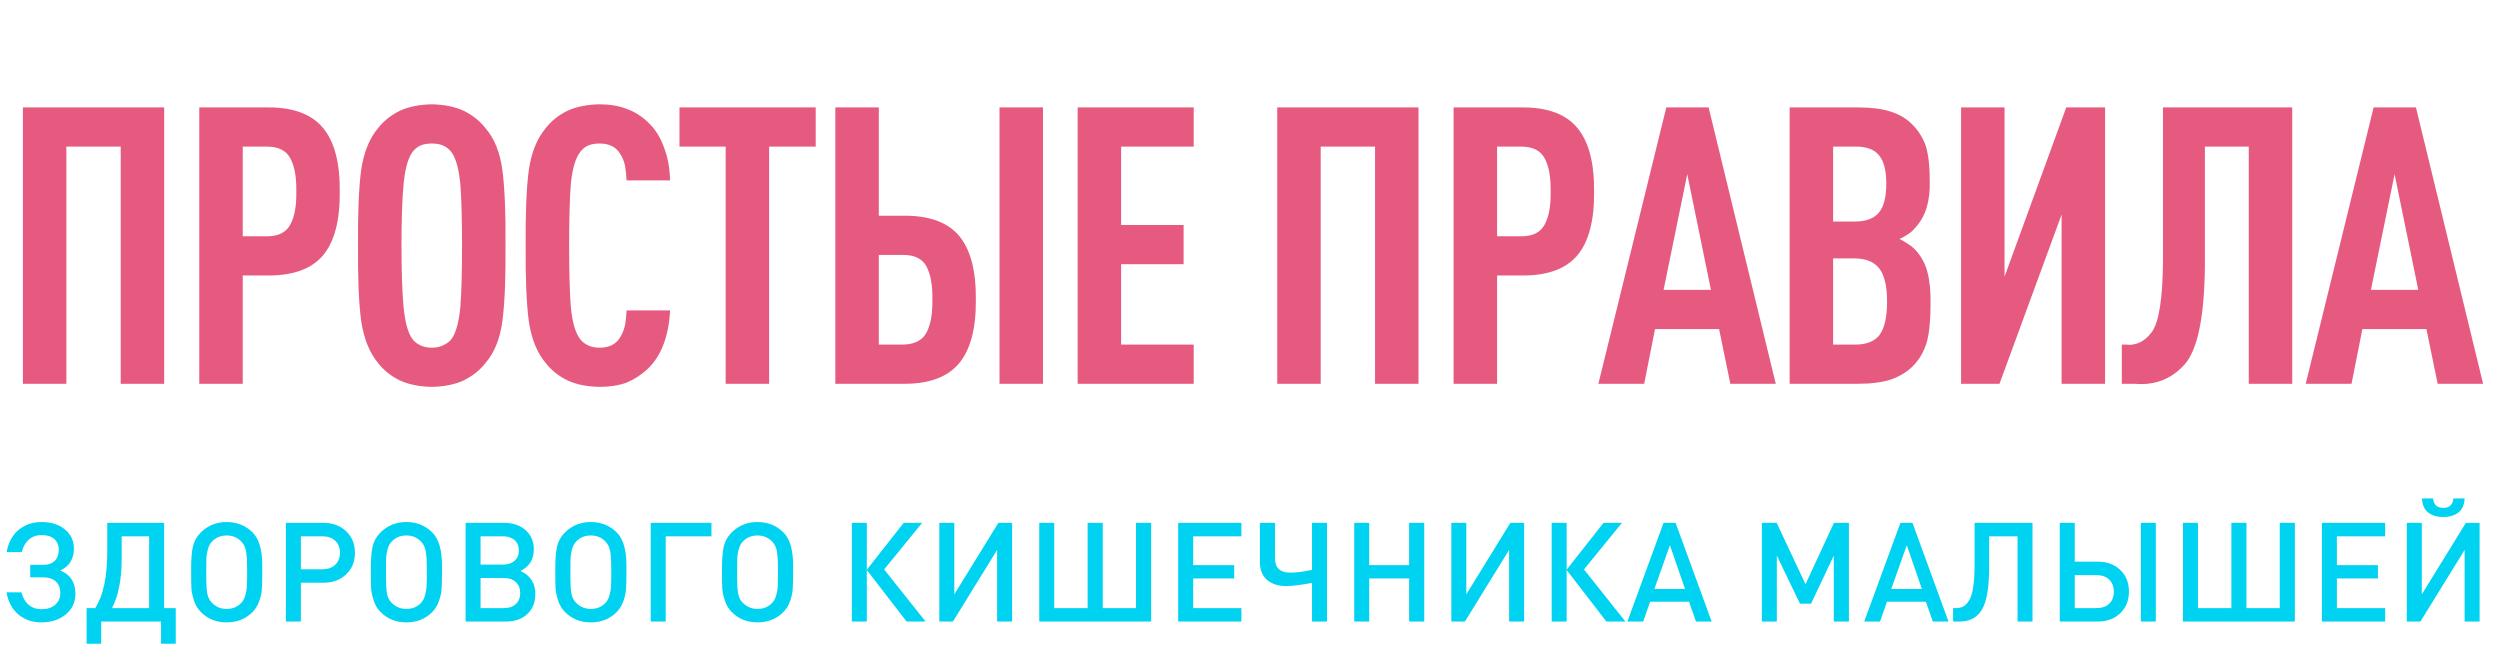
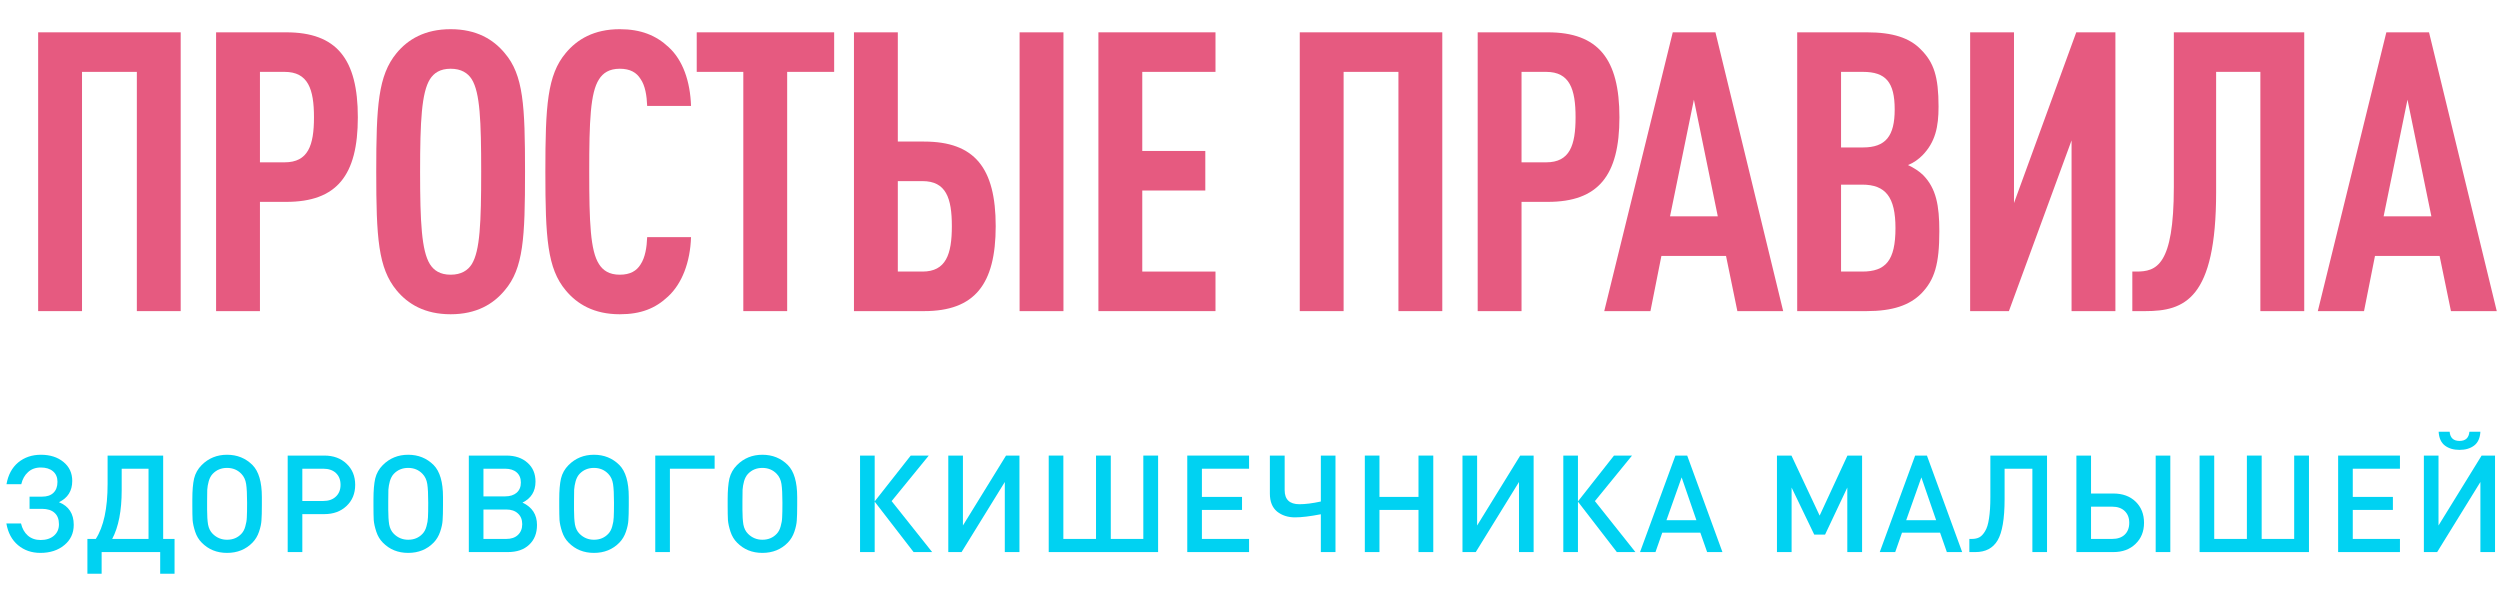
- <svg xmlns="http://www.w3.org/2000/svg" width="228" height="60" viewBox="0 0 228 60" fill="none">
-   <path d="M14.973 35H11.009V13.372H6.053V35H2.088V9.797H14.973V35ZM30.987 17.478C31.011 20.097 30.504 22.032 29.465 23.283C28.427 24.51 26.775 25.124 24.509 25.124H22.138V35H18.173V9.797H24.509C26.775 9.797 28.427 10.422 29.465 11.673C30.504 12.923 31.011 14.858 30.987 17.478ZM27.023 17.478C27.046 16.18 26.869 15.177 26.492 14.469C26.114 13.738 25.406 13.372 24.368 13.372H22.138V21.549H24.368C25.406 21.549 26.114 21.183 26.492 20.451C26.869 19.744 27.046 18.752 27.023 17.478ZM46.103 22.398C46.126 25.348 46.032 27.637 45.819 29.265C45.607 30.894 45.088 32.18 44.262 33.124C43.766 33.761 43.117 34.28 42.315 34.681C41.513 35.059 40.533 35.26 39.377 35.283C38.221 35.26 37.241 35.059 36.439 34.681C35.637 34.28 34.988 33.761 34.492 33.124C33.69 32.156 33.17 30.858 32.934 29.23C32.722 27.602 32.628 25.325 32.651 22.398C32.628 19.448 32.722 17.159 32.934 15.531C33.17 13.903 33.69 12.617 34.492 11.673C34.988 11.036 35.637 10.516 36.439 10.115C37.241 9.738 38.221 9.537 39.377 9.513C40.533 9.537 41.513 9.738 42.315 10.115C43.117 10.516 43.766 11.036 44.262 11.673C45.088 12.617 45.607 13.903 45.819 15.531C46.032 17.159 46.126 19.448 46.103 22.398ZM42.138 22.398C42.138 20.109 42.091 18.292 41.996 16.947C41.878 15.602 41.642 14.634 41.288 14.044C41.123 13.761 40.876 13.525 40.545 13.336C40.238 13.171 39.849 13.089 39.377 13.089C38.905 13.089 38.516 13.171 38.209 13.336C37.902 13.525 37.666 13.761 37.501 14.044C37.147 14.634 36.911 15.602 36.793 16.947C36.675 18.292 36.616 20.109 36.616 22.398C36.616 24.687 36.675 26.505 36.793 27.85C36.911 29.195 37.147 30.162 37.501 30.752C37.666 31.035 37.902 31.26 38.209 31.425C38.516 31.614 38.905 31.708 39.377 31.708C39.849 31.708 40.238 31.614 40.545 31.425C40.876 31.26 41.123 31.035 41.288 30.752C41.642 30.162 41.878 29.195 41.996 27.85C42.091 26.505 42.138 24.687 42.138 22.398ZM61.108 28.31C61.061 29.442 60.861 30.481 60.507 31.425C60.153 32.345 59.657 33.1 59.02 33.69C58.453 34.209 57.828 34.611 57.144 34.894C56.436 35.153 55.61 35.283 54.666 35.283C53.51 35.26 52.53 35.059 51.728 34.681C50.925 34.28 50.276 33.761 49.781 33.124C48.979 32.18 48.459 30.894 48.223 29.265C48.011 27.637 47.917 25.348 47.94 22.398C47.917 19.448 48.011 17.159 48.223 15.531C48.459 13.903 48.979 12.617 49.781 11.673C50.276 11.036 50.925 10.516 51.728 10.115C52.53 9.738 53.51 9.537 54.666 9.513C55.61 9.513 56.447 9.655 57.179 9.938C57.887 10.198 58.524 10.599 59.091 11.142C59.728 11.732 60.212 12.487 60.542 13.407C60.896 14.304 61.085 15.319 61.108 16.451H57.144C57.12 15.979 57.073 15.531 57.002 15.106C56.908 14.681 56.754 14.316 56.542 14.009C56.377 13.726 56.141 13.502 55.834 13.336C55.527 13.171 55.138 13.089 54.666 13.089C54.194 13.089 53.804 13.171 53.498 13.336C53.191 13.525 52.955 13.761 52.79 14.044C52.412 14.634 52.164 15.602 52.046 16.947C51.952 18.292 51.905 20.109 51.905 22.398C51.905 24.687 51.952 26.505 52.046 27.85C52.164 29.195 52.412 30.162 52.79 30.752C52.955 31.035 53.191 31.26 53.498 31.425C53.804 31.614 54.194 31.708 54.666 31.708C55.138 31.708 55.527 31.625 55.834 31.46C56.141 31.295 56.377 31.071 56.542 30.788C56.754 30.457 56.908 30.08 57.002 29.655C57.073 29.23 57.12 28.782 57.144 28.31H61.108ZM74.393 13.372H70.145V35H66.18V13.372H61.968V9.797H74.393V13.372ZM88.997 27.319C89.021 29.938 88.513 31.873 87.475 33.124C86.437 34.375 84.785 35 82.519 35H76.183V9.797H80.148V19.673H82.519C84.785 19.673 86.437 20.286 87.475 21.513C88.513 22.764 89.021 24.699 88.997 27.319ZM85.033 27.319C85.056 26.044 84.879 25.041 84.502 24.31C84.124 23.602 83.416 23.248 82.378 23.248H80.148V31.425H82.378C83.416 31.401 84.124 31.035 84.502 30.328C84.879 29.596 85.056 28.593 85.033 27.319ZM95.121 35H91.156V9.797H95.121V35ZM108.866 35H98.282V9.797H108.866V13.372H102.247V20.522H107.946V24.097H102.247V31.425H108.866V35ZM129.368 35H125.404V13.372H120.448V35H116.483V9.797H129.368V35ZM145.382 17.478C145.406 20.097 144.899 22.032 143.86 23.283C142.822 24.51 141.17 25.124 138.905 25.124H136.533V35H132.568V9.797H138.905C141.17 9.797 142.822 10.422 143.86 11.673C144.899 12.923 145.406 14.858 145.382 17.478ZM141.418 17.478C141.441 16.18 141.264 15.177 140.887 14.469C140.509 13.738 139.801 13.372 138.763 13.372H136.533V21.549H138.763C139.801 21.549 140.509 21.183 140.887 20.451C141.264 19.744 141.441 18.752 141.418 17.478ZM161.949 35H157.807L156.781 30.009H150.94L149.949 35H145.772L151.967 9.797H155.825L161.949 35ZM156.037 26.434L153.878 15.885L151.719 26.434H156.037ZM176.065 27.779C176.065 29.242 175.947 30.398 175.711 31.248C175.451 32.097 175.026 32.817 174.436 33.407C173.917 33.926 173.256 34.327 172.454 34.611C171.652 34.87 170.661 35 169.481 35H163.215V9.797H169.516C170.672 9.797 171.652 9.926 172.454 10.186C173.256 10.446 173.905 10.835 174.401 11.354C174.967 11.921 175.38 12.581 175.64 13.336C175.876 14.115 175.994 15.177 175.994 16.522C176.017 17.419 175.923 18.221 175.711 18.929C175.498 19.661 175.109 20.322 174.543 20.912C174.377 21.1 174.177 21.266 173.941 21.407C173.728 21.549 173.492 21.679 173.233 21.797C173.492 21.915 173.74 22.056 173.976 22.221C174.212 22.363 174.425 22.528 174.613 22.717C175.18 23.307 175.569 24.003 175.781 24.805C175.994 25.631 176.088 26.622 176.065 27.779ZM172.1 27.496C172.1 26.103 171.864 25.1 171.392 24.487C170.92 23.873 170.153 23.566 169.091 23.566H167.18V31.425H169.091C170.153 31.448 170.92 31.165 171.392 30.575C171.864 29.962 172.1 28.935 172.1 27.496ZM172.029 16.77C172.029 15.543 171.805 14.67 171.357 14.151C170.908 13.608 170.177 13.348 169.162 13.372H167.18V20.204H169.162C170.177 20.204 170.908 19.932 171.357 19.39C171.805 18.847 172.029 17.974 172.029 16.77ZM182.354 35H178.85V9.797H182.814V25.23L188.443 9.797H191.982V35H188.018V19.567L182.354 35ZM209.052 35H205.087V13.372H201.087V24.239C201.04 28.935 200.415 31.944 199.211 33.266C198.008 34.587 196.497 35.165 194.68 35H193.512V31.425H193.866C194.786 31.543 195.577 31.165 196.238 30.292C196.898 29.395 197.241 27.224 197.264 23.779V9.797H209.052V35ZM226.458 35H222.316L221.289 30.009H215.449L214.458 35H210.281L216.475 9.797H220.334L226.458 35ZM220.546 26.434L218.387 15.885L216.228 26.434H220.546Z" fill="#E65A80" />
-   <path d="M3.767 56.761C2.95 56.761 2.255 56.521 1.681 56.041C1.108 55.56 0.746 54.886 0.594 54.018H1.96C2.069 54.49 2.28 54.865 2.592 55.143C2.912 55.421 3.312 55.56 3.793 55.56C4.298 55.56 4.707 55.43 5.019 55.169C5.339 54.899 5.499 54.541 5.499 54.094C5.499 53.622 5.36 53.264 5.082 53.019C4.812 52.775 4.421 52.653 3.906 52.653H2.756V51.515H3.932C4.387 51.515 4.737 51.397 4.981 51.161C5.234 50.917 5.36 50.575 5.36 50.137C5.36 49.716 5.221 49.387 4.943 49.151C4.665 48.915 4.286 48.797 3.805 48.797C3.325 48.797 2.929 48.94 2.617 49.227C2.305 49.505 2.094 49.88 1.985 50.352H0.607C0.759 49.484 1.121 48.81 1.694 48.329C2.276 47.849 2.984 47.609 3.818 47.609C4.669 47.609 5.369 47.832 5.917 48.279C6.464 48.725 6.738 49.315 6.738 50.048C6.738 50.976 6.325 51.637 5.499 52.033C6.418 52.404 6.877 53.108 6.877 54.145C6.877 54.928 6.582 55.56 5.992 56.041C5.411 56.521 4.669 56.761 3.767 56.761ZM11.097 48.911V50.921C11.097 52.834 10.802 54.347 10.212 55.459H13.6V48.911H11.097ZM9.782 47.684H14.966V55.459H16.028V58.708H14.688V56.686H9.226V58.708H7.899V55.459H8.683C9.416 54.322 9.782 52.615 9.782 50.339V47.684ZM23.919 51.553V52.311C23.919 52.935 23.906 53.407 23.881 53.727C23.864 54.039 23.788 54.393 23.653 54.789C23.518 55.185 23.316 55.523 23.047 55.801C22.423 56.441 21.631 56.761 20.67 56.761C19.717 56.761 18.929 56.441 18.306 55.801C18.036 55.531 17.834 55.194 17.699 54.789C17.564 54.376 17.484 54.014 17.459 53.702C17.442 53.382 17.433 52.935 17.433 52.362V51.768C17.433 50.95 17.488 50.301 17.598 49.821C17.716 49.34 17.952 48.923 18.306 48.569C18.946 47.929 19.734 47.609 20.67 47.609C21.614 47.609 22.406 47.929 23.047 48.569C23.628 49.159 23.919 50.154 23.919 51.553ZM22.541 52.096C22.541 51.304 22.511 50.718 22.452 50.339C22.393 49.952 22.246 49.636 22.01 49.391C21.656 49.02 21.209 48.835 20.67 48.835C20.13 48.835 19.684 49.02 19.33 49.391C19.17 49.56 19.047 49.787 18.963 50.074C18.887 50.352 18.841 50.617 18.824 50.87C18.816 51.115 18.811 51.477 18.811 51.957V52.729C18.811 53.293 18.841 53.757 18.9 54.119C18.967 54.473 19.111 54.76 19.33 54.979C19.701 55.35 20.147 55.535 20.67 55.535C21.218 55.535 21.664 55.35 22.01 54.979C22.178 54.802 22.301 54.57 22.377 54.284C22.461 53.997 22.507 53.719 22.516 53.449C22.532 53.171 22.541 52.72 22.541 52.096ZM31.561 48.443C32.1 48.949 32.37 49.606 32.37 50.415C32.37 51.224 32.1 51.882 31.561 52.387C31.029 52.893 30.338 53.146 29.487 53.146H27.439V56.686H26.074V47.684H29.487C30.338 47.684 31.029 47.937 31.561 48.443ZM30.562 51.515C30.857 51.245 31.004 50.879 31.004 50.415C31.004 49.952 30.861 49.585 30.574 49.315C30.288 49.045 29.896 48.911 29.399 48.911H27.439V51.919H29.399C29.887 51.919 30.275 51.785 30.562 51.515ZM40.308 51.553V52.311C40.308 52.935 40.295 53.407 40.27 53.727C40.253 54.039 40.177 54.393 40.042 54.789C39.907 55.185 39.705 55.523 39.435 55.801C38.812 56.441 38.02 56.761 37.059 56.761C36.106 56.761 35.318 56.441 34.695 55.801C34.425 55.531 34.223 55.194 34.088 54.789C33.953 54.376 33.873 54.014 33.848 53.702C33.831 53.382 33.822 52.935 33.822 52.362V51.768C33.822 50.95 33.877 50.301 33.987 49.821C34.105 49.34 34.341 48.923 34.695 48.569C35.335 47.929 36.123 47.609 37.059 47.609C38.003 47.609 38.795 47.929 39.435 48.569C40.017 49.159 40.308 50.154 40.308 51.553ZM38.93 52.096C38.93 51.304 38.9 50.718 38.841 50.339C38.782 49.952 38.635 49.636 38.399 49.391C38.045 49.02 37.598 48.835 37.059 48.835C36.519 48.835 36.073 49.02 35.719 49.391C35.559 49.56 35.436 49.787 35.352 50.074C35.276 50.352 35.23 50.617 35.213 50.87C35.205 51.115 35.2 51.477 35.2 51.957V52.729C35.2 53.293 35.23 53.757 35.289 54.119C35.356 54.473 35.499 54.76 35.719 54.979C36.089 55.35 36.536 55.535 37.059 55.535C37.606 55.535 38.053 55.35 38.399 54.979C38.567 54.802 38.69 54.57 38.765 54.284C38.85 53.997 38.896 53.719 38.904 53.449C38.921 53.171 38.93 52.72 38.93 52.096ZM48.822 54.157C48.822 54.933 48.577 55.548 48.088 56.003C47.608 56.458 46.946 56.686 46.104 56.686H42.463V47.684H45.965C46.782 47.684 47.44 47.908 47.937 48.354C48.434 48.793 48.683 49.379 48.683 50.112C48.683 51.022 48.278 51.675 47.469 52.071C48.371 52.493 48.822 53.188 48.822 54.157ZM46.925 51.148C47.187 50.921 47.317 50.605 47.317 50.2C47.317 49.796 47.187 49.48 46.925 49.252C46.664 49.025 46.306 48.911 45.851 48.911H43.828V51.49H45.851C46.306 51.49 46.664 51.376 46.925 51.148ZM47.039 55.093C47.309 54.84 47.444 54.503 47.444 54.081C47.444 53.66 47.309 53.327 47.039 53.083C46.778 52.838 46.42 52.716 45.965 52.716H43.828V55.459H45.965C46.42 55.459 46.778 55.337 47.039 55.093ZM57.129 51.553V52.311C57.129 52.935 57.116 53.407 57.091 53.727C57.074 54.039 56.998 54.393 56.863 54.789C56.728 55.185 56.526 55.523 56.256 55.801C55.633 56.441 54.84 56.761 53.88 56.761C52.927 56.761 52.139 56.441 51.516 55.801C51.246 55.531 51.044 55.194 50.909 54.789C50.774 54.376 50.694 54.014 50.669 53.702C50.652 53.382 50.643 52.935 50.643 52.362V51.768C50.643 50.95 50.698 50.301 50.808 49.821C50.926 49.34 51.162 48.923 51.516 48.569C52.156 47.929 52.944 47.609 53.88 47.609C54.824 47.609 55.616 47.929 56.256 48.569C56.838 49.159 57.129 50.154 57.129 51.553ZM55.751 52.096C55.751 51.304 55.721 50.718 55.662 50.339C55.603 49.952 55.456 49.636 55.22 49.391C54.866 49.02 54.419 48.835 53.88 48.835C53.34 48.835 52.894 49.02 52.54 49.391C52.379 49.56 52.257 49.787 52.173 50.074C52.097 50.352 52.051 50.617 52.034 50.87C52.025 51.115 52.021 51.477 52.021 51.957V52.729C52.021 53.293 52.051 53.757 52.11 54.119C52.177 54.473 52.32 54.76 52.54 54.979C52.91 55.35 53.357 55.535 53.88 55.535C54.427 55.535 54.874 55.35 55.22 54.979C55.388 54.802 55.511 54.57 55.586 54.284C55.671 53.997 55.717 53.719 55.725 53.449C55.742 53.171 55.751 52.72 55.751 52.096ZM64.884 48.911H60.712V56.686H59.347V47.684H64.884V48.911ZM72.332 51.553V52.311C72.332 52.935 72.32 53.407 72.294 53.727C72.278 54.039 72.202 54.393 72.067 54.789C71.932 55.185 71.73 55.523 71.46 55.801C70.836 56.441 70.044 56.761 69.083 56.761C68.131 56.761 67.343 56.441 66.719 55.801C66.45 55.531 66.247 55.194 66.112 54.789C65.978 54.376 65.897 54.014 65.872 53.702C65.855 53.382 65.847 52.935 65.847 52.362V51.768C65.847 50.95 65.902 50.301 66.011 49.821C66.129 49.34 66.365 48.923 66.719 48.569C67.36 47.929 68.148 47.609 69.083 47.609C70.027 47.609 70.82 47.929 71.46 48.569C72.041 49.159 72.332 50.154 72.332 51.553ZM70.954 52.096C70.954 51.304 70.925 50.718 70.866 50.339C70.807 49.952 70.659 49.636 70.423 49.391C70.069 49.02 69.623 48.835 69.083 48.835C68.544 48.835 68.097 49.02 67.743 49.391C67.583 49.56 67.461 49.787 67.377 50.074C67.301 50.352 67.254 50.617 67.237 50.87C67.229 51.115 67.225 51.477 67.225 51.957V52.729C67.225 53.293 67.254 53.757 67.313 54.119C67.381 54.473 67.524 54.76 67.743 54.979C68.114 55.35 68.561 55.535 69.083 55.535C69.631 55.535 70.078 55.35 70.423 54.979C70.592 54.802 70.714 54.57 70.79 54.284C70.874 53.997 70.921 53.719 70.929 53.449C70.946 53.171 70.954 52.72 70.954 52.096ZM79.054 56.686H77.689V47.684H79.054V51.957L82.417 47.684H84.098L80.634 51.932L84.414 56.686H82.682L79.054 51.983V56.686ZM92.303 56.686H90.938V50.15L86.905 56.686H85.666V47.684H87.032V54.208L91.052 47.684H92.303V56.686ZM104.983 56.686H94.78V47.684H96.146V55.459H99.192V47.684H100.571V55.459H103.605V47.684H104.983V56.686ZM113.215 56.686H107.45V47.684H113.215V48.911H108.816V51.54H112.558V52.754H108.816V55.459H113.215V56.686ZM121.022 56.686H119.657V53.158C118.662 53.352 117.857 53.449 117.242 53.449C116.585 53.449 116.028 53.268 115.573 52.906C115.127 52.535 114.903 51.978 114.903 51.237V47.684H116.281V50.908C116.281 51.785 116.741 52.223 117.659 52.223C118.215 52.223 118.881 52.139 119.657 51.97V47.684H121.022V56.686ZM129.89 56.686H128.512V52.754H124.871V56.686H123.506V47.684H124.871V51.54H128.512V47.684H129.89V56.686ZM138.998 56.686H137.632V50.15L133.6 56.686H132.361V47.684H133.726V54.208L137.746 47.684H138.998V56.686ZM142.878 56.686H141.513V47.684H142.878V51.957L146.241 47.684H147.922L144.458 51.932L148.238 56.686H146.506L142.878 51.983V56.686ZM156.102 56.686H154.674L154.041 54.878H150.489L149.857 56.686H148.416L151.715 47.684H152.815L156.102 56.686ZM153.675 53.715L152.297 49.72L150.881 53.715H153.675ZM168.621 56.686H167.243V50.668L165.169 55.055H164.158L162.047 50.668V56.686H160.682V47.684H162.034L164.664 53.285L167.255 47.684H168.621V56.686ZM177.704 56.686H176.275L175.643 54.878H172.091L171.459 56.686H170.017L173.317 47.684H174.417L177.704 56.686ZM175.277 53.715L173.899 49.72L172.483 53.715H175.277ZM185.365 56.686H184V48.911H181.408V51.755C181.408 53.584 181.189 54.865 180.751 55.598C180.321 56.323 179.634 56.686 178.69 56.686H178.121V55.459H178.361C178.631 55.459 178.863 55.409 179.057 55.308C179.25 55.198 179.427 55.008 179.588 54.739C179.756 54.469 179.878 54.073 179.954 53.55C180.038 53.019 180.081 52.358 180.081 51.566V47.684H185.365V56.686ZM196.612 56.686H195.247V47.684H196.612V56.686ZM193.376 51.983C193.898 52.488 194.16 53.146 194.16 53.955C194.16 54.764 193.894 55.421 193.363 55.927C192.841 56.433 192.154 56.686 191.303 56.686H187.851V47.684H189.217V51.224H191.303C192.162 51.224 192.853 51.477 193.376 51.983ZM192.782 53.955C192.782 53.491 192.638 53.125 192.352 52.855C192.074 52.585 191.686 52.45 191.189 52.45H189.217V55.459H191.189C191.686 55.459 192.074 55.329 192.352 55.067C192.638 54.798 192.782 54.427 192.782 53.955ZM209.291 56.686H199.089V47.684H200.454V55.459H203.501V47.684H204.879V55.459H207.913V47.684H209.291V56.686ZM217.524 56.686H211.759V47.684H217.524V48.911H213.124V51.54H216.866V52.754H213.124V55.459H217.524V56.686ZM224.774 45.459C224.741 46.049 224.547 46.479 224.193 46.749C223.839 47.019 223.384 47.153 222.827 47.153C222.271 47.153 221.816 47.019 221.462 46.749C221.108 46.479 220.914 46.049 220.881 45.459H221.905C221.955 46.032 222.263 46.319 222.827 46.319C223.392 46.319 223.7 46.032 223.75 45.459H224.774ZM226.14 56.686H224.774V50.15L220.741 56.686H219.503V47.684H220.868V54.208L224.888 47.684H226.14V56.686Z" fill="#00D2F2" />
+ <svg xmlns="http://www.w3.org/2000/svg" width="228" height="54" viewBox="0 0 228 54" fill="none">
+   <path d="M226.212 39.372C226.179 39.949 225.989 40.369 225.643 40.633C225.297 40.897 224.852 41.029 224.308 41.029C223.764 41.029 223.319 40.897 222.973 40.633C222.627 40.369 222.437 39.949 222.404 39.372H223.406C223.455 39.932 223.756 40.213 224.308 40.213C224.86 40.213 225.161 39.932 225.21 39.372H226.212ZM227.547 50.349H226.212V43.958L222.268 50.349H221.057V41.548H222.392V47.926L226.323 41.548H227.547V50.349Z" fill="#00D2F2" />
+   <path d="M218.875 50.349H213.238V41.548H218.875V42.747H214.573V45.318H218.232V46.505H214.573V49.15H218.875V50.349Z" fill="#00D2F2" />
+   <path d="M210.578 50.349H200.602V41.548H201.937V49.15H204.916V41.548H206.264V49.15H209.23V41.548H210.578V50.349Z" fill="#00D2F2" />
+   <path d="M197.933 50.349H196.598V41.548H197.933V50.349ZM194.769 45.751C195.28 46.245 195.535 46.888 195.535 47.679C195.535 48.47 195.275 49.113 194.756 49.607C194.245 50.102 193.574 50.349 192.741 50.349H189.367V41.548H190.702V45.009H192.741C193.582 45.009 194.258 45.256 194.769 45.751ZM194.188 47.679C194.188 47.226 194.048 46.867 193.767 46.603C193.495 46.34 193.116 46.208 192.63 46.208H190.702V49.15H192.63C193.116 49.15 193.495 49.022 193.767 48.767C194.048 48.503 194.188 48.14 194.188 47.679Z" fill="#00D2F2" />
+   <path d="M186.689 50.349H185.353V42.747H182.819V45.528C182.819 47.316 182.605 48.569 182.177 49.286C181.756 49.995 181.085 50.349 180.162 50.349H179.605V49.15H179.84C180.104 49.15 180.331 49.1 180.52 49.002C180.71 48.895 180.883 48.709 181.039 48.445C181.204 48.182 181.324 47.794 181.398 47.283C181.48 46.764 181.521 46.117 181.521 45.343V41.548H186.689V50.349Z" fill="#00D2F2" />
+   <path d="M178.95 50.349H177.553L176.935 48.581H173.462L172.844 50.349H171.434L174.661 41.548H175.736L178.95 50.349ZM176.577 47.444L175.229 43.538L173.845 47.444H176.577Z" fill="#00D2F2" />
+   <path d="M169.822 50.349H168.474V44.465L166.447 48.754H165.458L163.394 44.465V50.349H162.059V41.548H163.381L165.952 47.024L168.487 41.548H169.822V50.349Z" fill="#00D2F2" />
+   <path d="M157.086 50.349H155.69L155.071 48.581H151.598L150.98 50.349H149.571L152.797 41.548H153.872L157.086 50.349ZM154.713 47.444L153.366 43.538L151.981 47.444H154.713Z" fill="#00D2F2" />
+   <path d="M143.909 50.349H142.574V41.548H143.909V45.726L147.197 41.548H148.841L145.454 45.701L149.15 50.349H147.456L143.909 45.751V50.349Z" fill="#00D2F2" />
+   <path d="M139.867 50.349H138.532V43.958L134.589 50.349H133.378V41.548H134.713V47.926L138.644 41.548H139.867V50.349Z" fill="#00D2F2" />
+   <path d="M130.715 50.349H129.367V46.505H125.807V50.349H124.472V41.548H125.807V45.318H129.367V41.548H130.715V50.349Z" fill="#00D2F2" />
+   <path d="M121.796 50.349H120.461V46.9C119.489 47.09 118.702 47.184 118.1 47.184C117.457 47.184 116.913 47.007 116.468 46.653C116.032 46.29 115.813 45.746 115.813 45.021V41.548H117.161V44.7C117.161 45.557 117.61 45.985 118.508 45.985C119.052 45.985 119.703 45.903 120.461 45.738V41.548H121.796V50.349Z" fill="#00D2F2" />
+   <path d="M113.915 50.349H108.279V41.548H113.915V42.747H109.614V45.318H113.273V46.505H109.614V49.15H113.915V50.349Z" fill="#00D2F2" />
+   <path d="M105.619 50.349H95.643V41.548H96.978V49.15H99.957V41.548H101.304V49.15H104.271V41.548H105.619V50.349Z" fill="#00D2F2" />
+   <path d="M92.974 50.349H91.638V43.958L87.695 50.349H86.484V41.548H87.819V47.926L91.75 41.548H92.974V50.349Z" fill="#00D2F2" />
+   <path d="M79.771 50.349H78.436V41.548H79.771V45.726L83.059 41.548H84.704L81.316 45.701L85.013 50.349H83.319L79.771 45.751V50.349Z" fill="#00D2F2" />
+   <path d="M72.704 45.331V46.072C72.704 46.682 72.692 47.144 72.667 47.457C72.651 47.762 72.576 48.108 72.445 48.495C72.313 48.883 72.115 49.212 71.851 49.484C71.242 50.11 70.467 50.424 69.527 50.424C68.596 50.424 67.826 50.11 67.216 49.484C66.952 49.22 66.754 48.891 66.622 48.495C66.49 48.091 66.412 47.737 66.388 47.432C66.371 47.119 66.363 46.682 66.363 46.122V45.541C66.363 44.741 66.416 44.107 66.523 43.637C66.639 43.167 66.87 42.76 67.216 42.413C67.842 41.787 68.613 41.474 69.527 41.474C70.45 41.474 71.225 41.787 71.851 42.413C72.42 42.99 72.704 43.963 72.704 45.331ZM71.357 45.862C71.357 45.088 71.328 44.515 71.27 44.144C71.213 43.765 71.068 43.456 70.838 43.217C70.492 42.854 70.055 42.673 69.527 42.673C69 42.673 68.563 42.854 68.217 43.217C68.061 43.382 67.941 43.604 67.859 43.884C67.784 44.156 67.739 44.416 67.723 44.663C67.714 44.902 67.71 45.257 67.71 45.726V46.48C67.71 47.032 67.739 47.486 67.797 47.84C67.863 48.186 68.003 48.466 68.217 48.681C68.58 49.043 69.016 49.224 69.527 49.224C70.063 49.224 70.5 49.043 70.838 48.681C71.002 48.508 71.122 48.281 71.196 48.001C71.279 47.721 71.324 47.449 71.332 47.185C71.349 46.913 71.357 46.472 71.357 45.862Z" fill="#00D2F2" />
+   <path d="M65.174 42.747H61.095V50.349H59.76V41.548H65.174V42.747Z" fill="#00D2F2" />
+   <path d="M57.344 45.331V46.072C57.344 46.682 57.331 47.144 57.307 47.457C57.29 47.762 57.216 48.108 57.084 48.495C56.952 48.883 56.755 49.212 56.491 49.484C55.881 50.11 55.106 50.424 54.167 50.424C53.236 50.424 52.465 50.11 51.855 49.484C51.592 49.22 51.394 48.891 51.262 48.495C51.13 48.091 51.052 47.737 51.027 47.432C51.011 47.119 51.002 46.682 51.002 46.122V45.541C51.002 44.741 51.056 44.107 51.163 43.637C51.278 43.167 51.509 42.76 51.855 42.413C52.482 41.787 53.252 41.474 54.167 41.474C55.09 41.474 55.864 41.787 56.491 42.413C57.059 42.99 57.344 43.963 57.344 45.331ZM55.996 45.862C55.996 45.088 55.968 44.515 55.91 44.144C55.852 43.765 55.708 43.456 55.477 43.217C55.131 42.854 54.694 42.673 54.167 42.673C53.639 42.673 53.203 42.854 52.856 43.217C52.7 43.382 52.58 43.604 52.498 43.884C52.424 44.156 52.379 44.416 52.362 44.663C52.354 44.902 52.35 45.257 52.35 45.726V46.48C52.35 47.032 52.379 47.486 52.436 47.84C52.502 48.186 52.642 48.466 52.856 48.681C53.219 49.043 53.656 49.224 54.167 49.224C54.703 49.224 55.139 49.043 55.477 48.681C55.642 48.508 55.761 48.281 55.836 48.001C55.918 47.721 55.963 47.449 55.972 47.185C55.988 46.913 55.996 46.472 55.996 45.862Z" fill="#00D2F2" />
+   <path d="M48.974 47.877C48.974 48.635 48.735 49.236 48.257 49.681C47.787 50.127 47.14 50.349 46.316 50.349H42.756V41.548H46.18C46.98 41.548 47.622 41.766 48.109 42.203C48.595 42.631 48.838 43.204 48.838 43.921C48.838 44.811 48.442 45.45 47.651 45.837C48.533 46.249 48.974 46.929 48.974 47.877ZM47.12 44.935C47.375 44.712 47.503 44.403 47.503 44.008C47.503 43.612 47.375 43.303 47.12 43.081C46.864 42.858 46.514 42.747 46.069 42.747H44.091V45.269H46.069C46.514 45.269 46.864 45.157 47.12 44.935ZM47.231 48.791C47.495 48.544 47.627 48.215 47.627 47.803C47.627 47.391 47.495 47.065 47.231 46.826C46.975 46.587 46.625 46.468 46.18 46.468H44.091V49.15H46.18C46.625 49.15 46.975 49.031 47.231 48.791Z" fill="#00D2F2" />
+   <path d="M40.402 45.331V46.072C40.402 46.682 40.389 47.144 40.365 47.457C40.348 47.762 40.274 48.108 40.142 48.495C40.01 48.883 39.812 49.212 39.549 49.484C38.939 50.11 38.164 50.424 37.225 50.424C36.294 50.424 35.523 50.11 34.913 49.484C34.65 49.22 34.452 48.891 34.32 48.495C34.188 48.091 34.11 47.737 34.085 47.432C34.069 47.119 34.06 46.682 34.06 46.122V45.541C34.06 44.741 34.114 44.107 34.221 43.637C34.336 43.167 34.567 42.76 34.913 42.413C35.54 41.787 36.31 41.474 37.225 41.474C38.148 41.474 38.922 41.787 39.549 42.413C40.117 42.99 40.402 43.963 40.402 45.331ZM39.054 45.862C39.054 45.088 39.026 44.515 38.968 44.144C38.91 43.765 38.766 43.456 38.535 43.217C38.189 42.854 37.752 42.673 37.225 42.673C36.697 42.673 36.261 42.854 35.914 43.217C35.758 43.382 35.639 43.604 35.556 43.884C35.482 44.156 35.437 44.416 35.42 44.663C35.412 44.902 35.408 45.257 35.408 45.726V46.48C35.408 47.032 35.437 47.486 35.494 47.84C35.56 48.186 35.7 48.466 35.914 48.681C36.277 49.043 36.714 49.224 37.225 49.224C37.761 49.224 38.197 49.043 38.535 48.681C38.7 48.508 38.819 48.281 38.894 48.001C38.976 47.721 39.021 47.449 39.03 47.185C39.046 46.913 39.054 46.472 39.054 45.862Z" fill="#00D2F2" />
+   <path d="M31.602 42.289C32.129 42.784 32.393 43.427 32.393 44.218C32.393 45.009 32.129 45.652 31.602 46.146C31.082 46.641 30.407 46.888 29.574 46.888H27.572V50.349H26.237V41.548H29.574C30.407 41.548 31.082 41.795 31.602 42.289ZM30.625 45.293C30.913 45.029 31.058 44.671 31.058 44.218C31.058 43.764 30.918 43.406 30.637 43.142C30.357 42.879 29.974 42.747 29.488 42.747H27.572V45.689H29.488C29.966 45.689 30.345 45.557 30.625 45.293Z" fill="#00D2F2" />
+   <path d="M23.882 45.331V46.072C23.882 46.682 23.87 47.144 23.845 47.457C23.829 47.762 23.755 48.108 23.623 48.495C23.491 48.883 23.293 49.212 23.029 49.484C22.42 50.11 21.645 50.424 20.705 50.424C19.774 50.424 19.004 50.11 18.394 49.484C18.13 49.22 17.932 48.891 17.8 48.495C17.669 48.091 17.59 47.737 17.566 47.432C17.549 47.119 17.541 46.682 17.541 46.122V45.541C17.541 44.741 17.595 44.107 17.702 43.637C17.817 43.167 18.048 42.76 18.394 42.413C19.02 41.787 19.791 41.474 20.705 41.474C21.628 41.474 22.403 41.787 23.029 42.413C23.598 42.99 23.882 43.963 23.882 45.331ZM22.535 45.862C22.535 45.088 22.506 44.515 22.448 44.144C22.391 43.765 22.247 43.456 22.016 43.217C21.67 42.854 21.233 42.673 20.705 42.673C20.178 42.673 19.741 42.854 19.395 43.217C19.238 43.382 19.119 43.604 19.037 43.884C18.962 44.156 18.917 44.416 18.901 44.663C18.892 44.902 18.888 45.257 18.888 45.726V46.48C18.888 47.032 18.917 47.486 18.975 47.84C19.041 48.186 19.181 48.466 19.395 48.681C19.758 49.043 20.195 49.224 20.705 49.224C21.241 49.224 21.678 49.043 22.016 48.681C22.181 48.508 22.3 48.281 22.374 48.001C22.457 47.721 22.502 47.449 22.51 47.185C22.527 46.913 22.535 46.472 22.535 45.862Z" fill="#00D2F2" />
+   <path d="M11.098 42.747V44.712C11.098 46.583 10.81 48.062 10.233 49.15H13.546V42.747H11.098ZM9.813 41.548H14.881V49.15H15.919V52.327H14.609V50.349H9.269V52.327H7.971V49.15H8.737C9.454 48.037 9.813 46.369 9.813 44.144V41.548Z" fill="#00D2F2" />
+   <path d="M3.684 50.424C2.884 50.424 2.205 50.189 1.644 49.719C1.084 49.249 0.729 48.59 0.581 47.741H1.916C2.023 48.203 2.229 48.569 2.534 48.841C2.847 49.113 3.239 49.249 3.708 49.249C4.203 49.249 4.603 49.121 4.908 48.866C5.221 48.602 5.377 48.252 5.377 47.815C5.377 47.354 5.241 47.004 4.969 46.765C4.706 46.526 4.322 46.406 3.82 46.406H2.695V45.294H3.844C4.289 45.294 4.631 45.178 4.87 44.947C5.118 44.709 5.241 44.375 5.241 43.946C5.241 43.534 5.105 43.213 4.833 42.982C4.561 42.751 4.191 42.636 3.721 42.636C3.251 42.636 2.864 42.776 2.559 43.056C2.254 43.328 2.048 43.695 1.941 44.156H0.593C0.742 43.307 1.096 42.648 1.657 42.178C2.225 41.709 2.917 41.474 3.733 41.474C4.566 41.474 5.25 41.692 5.785 42.129C6.321 42.566 6.589 43.143 6.589 43.86C6.589 44.766 6.185 45.413 5.377 45.8C6.276 46.163 6.725 46.851 6.725 47.865C6.725 48.631 6.436 49.249 5.859 49.719C5.291 50.189 4.566 50.424 3.684 50.424Z" fill="#00D2F2" />
+   <path d="M227.705 28.374H223.527L222.491 23.339H216.599L215.599 28.374H211.385L217.635 2.948H221.527L227.705 28.374ZM221.742 19.732L219.563 9.09L217.385 19.732H221.742Z" fill="#E65A80" />
+   <path d="M210.146 28.374H206.146V6.555H202.111V17.518C202.111 27.303 199.218 28.374 195.647 28.374H194.468V24.767H194.826C196.647 24.767 198.254 24.267 198.254 17.054V2.948H210.146V28.374Z" fill="#E65A80" />
+   <path d="M183.212 28.374H179.677V2.948H183.676V18.518L189.354 2.948H192.925V28.374H188.926V12.804L183.212 28.374Z" fill="#E65A80" />
+   <path d="M176.867 21.089C176.867 24.089 176.438 25.517 175.224 26.767C174.153 27.838 172.617 28.374 170.225 28.374H163.904V2.948H170.26C172.617 2.948 174.153 3.448 175.189 4.519C176.367 5.698 176.796 6.983 176.796 9.733C176.796 11.554 176.51 12.947 175.331 14.161C174.974 14.518 174.546 14.839 174.01 15.054C174.546 15.304 175.046 15.625 175.403 15.982C176.581 17.196 176.867 18.732 176.867 21.089ZM172.867 20.803C172.867 17.982 171.975 16.839 169.832 16.839H167.904V24.767H169.832C171.975 24.767 172.867 23.767 172.867 20.803ZM172.796 9.983C172.796 7.483 171.975 6.555 169.903 6.555H167.904V13.447H169.903C171.975 13.447 172.796 12.411 172.796 9.983Z" fill="#E65A80" />
+   <path d="M162.626 28.374H158.448L157.413 23.339H151.52L150.52 28.374H146.307L152.556 2.948H156.448L162.626 28.374ZM156.663 19.732L154.484 9.09L152.306 19.732H156.663Z" fill="#E65A80" />
+   <path d="M147.692 10.697C147.692 16.018 145.764 18.411 141.157 18.411H138.764V28.374H134.765V2.948H141.157C145.764 2.948 147.692 5.376 147.692 10.697ZM143.692 10.697C143.692 8.126 143.157 6.555 141.014 6.555H138.764V14.804H141.014C143.157 14.804 143.692 13.268 143.692 10.697Z" fill="#E65A80" />
+   <path d="M131.537 28.374H127.537V6.555H122.537V28.374H118.538V2.948H131.537V28.374Z" fill="#E65A80" />
+   <path d="M110.853 28.374H100.175V2.948H110.853V6.555H104.175V13.768H109.924V17.375H104.175V24.767H110.853V28.374Z" fill="#E65A80" />
+   <path d="M90.808 20.625C90.808 25.946 88.88 28.374 84.273 28.374H77.881V2.948H81.881V12.911H84.273C88.88 12.911 90.808 15.304 90.808 20.625ZM86.809 20.625C86.809 18.053 86.273 16.518 84.131 16.518H81.881V24.767H84.131C86.273 24.767 86.809 23.196 86.809 20.625ZM96.987 28.374H92.987V2.948H96.987V28.374Z" fill="#E65A80" />
+   <path d="M76.075 6.555H71.79V28.374H67.79V6.555H63.541V2.948H76.075V6.555Z" fill="#E65A80" />
+   <path d="M63.022 21.625C62.95 23.91 62.201 25.874 60.915 27.053C59.772 28.124 58.451 28.66 56.523 28.66C54.166 28.66 52.63 27.731 51.594 26.481C49.916 24.481 49.737 21.696 49.737 15.661C49.737 9.626 49.916 6.84 51.594 4.84C52.63 3.591 54.166 2.662 56.523 2.662C58.451 2.662 59.844 3.233 60.986 4.305C62.272 5.483 62.95 7.412 63.022 9.661H59.022C58.987 8.733 58.844 7.804 58.415 7.197C58.058 6.626 57.487 6.269 56.523 6.269C55.558 6.269 54.987 6.662 54.63 7.233C53.844 8.447 53.737 11.018 53.737 15.661C53.737 20.303 53.844 22.874 54.63 24.089C54.987 24.66 55.558 25.053 56.523 25.053C57.487 25.053 58.058 24.696 58.415 24.124C58.844 23.482 58.987 22.553 59.022 21.625H63.022Z" fill="#E65A80" />
+   <path d="M47.883 15.661C47.883 21.696 47.741 24.481 46.027 26.481C44.991 27.731 43.455 28.66 41.099 28.66C38.742 28.66 37.206 27.731 36.17 26.481C34.492 24.446 34.313 21.696 34.313 15.661C34.313 9.626 34.492 6.876 36.17 4.84C37.206 3.591 38.742 2.662 41.099 2.662C43.455 2.662 44.991 3.591 46.027 4.84C47.741 6.84 47.883 9.626 47.883 15.661ZM43.884 15.661C43.884 11.018 43.777 8.447 43.027 7.233C42.67 6.662 42.063 6.269 41.099 6.269C40.134 6.269 39.563 6.662 39.206 7.233C38.456 8.447 38.313 11.018 38.313 15.661C38.313 20.303 38.456 22.874 39.206 24.089C39.563 24.66 40.134 25.053 41.099 25.053C42.063 25.053 42.67 24.66 43.027 24.089C43.777 22.874 43.884 20.303 43.884 15.661Z" fill="#E65A80" />
+   <path d="M32.635 10.697C32.635 16.018 30.706 18.411 26.1 18.411H23.707V28.374H19.707V2.948H26.1C30.706 2.948 32.635 5.376 32.635 10.697ZM28.635 10.697C28.635 8.126 28.099 6.555 25.957 6.555H23.707V14.804H25.957C28.099 14.804 28.635 13.268 28.635 10.697Z" fill="#E65A80" />
+   <path d="M16.479 28.374H12.48V6.555H7.48V28.374H3.48V2.948H16.479V28.374Z" fill="#E65A80" />
</svg>
